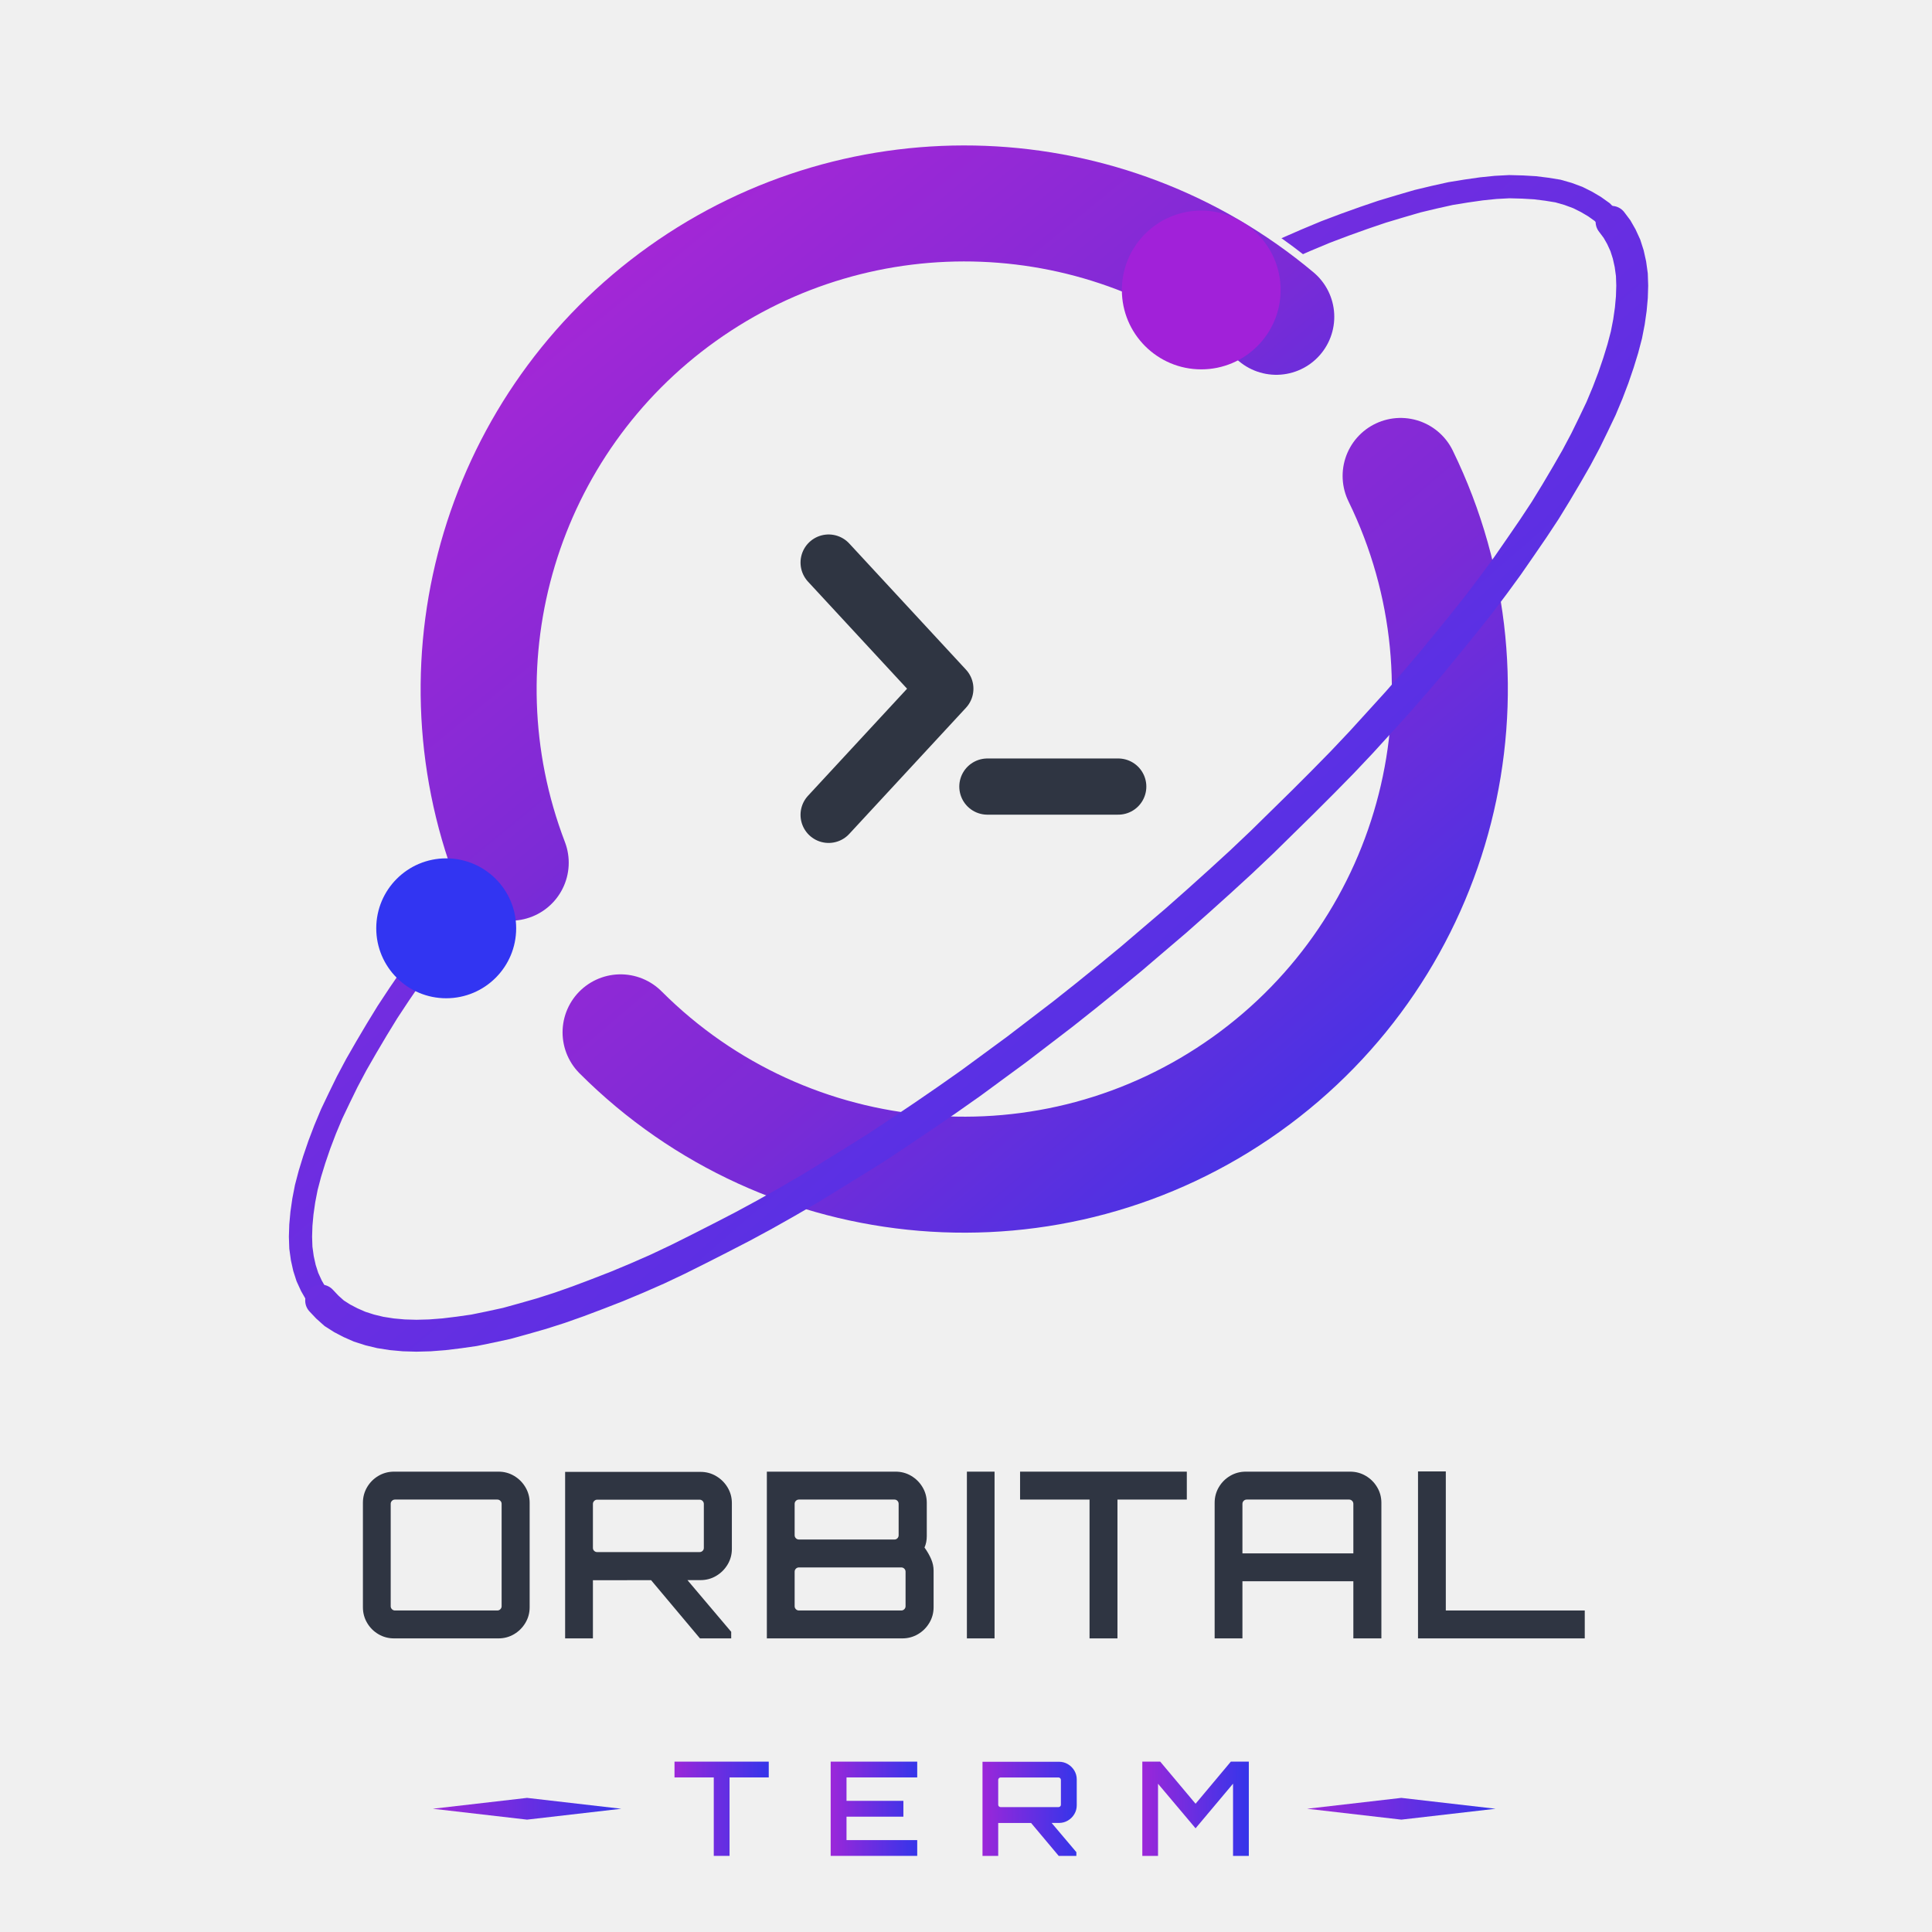
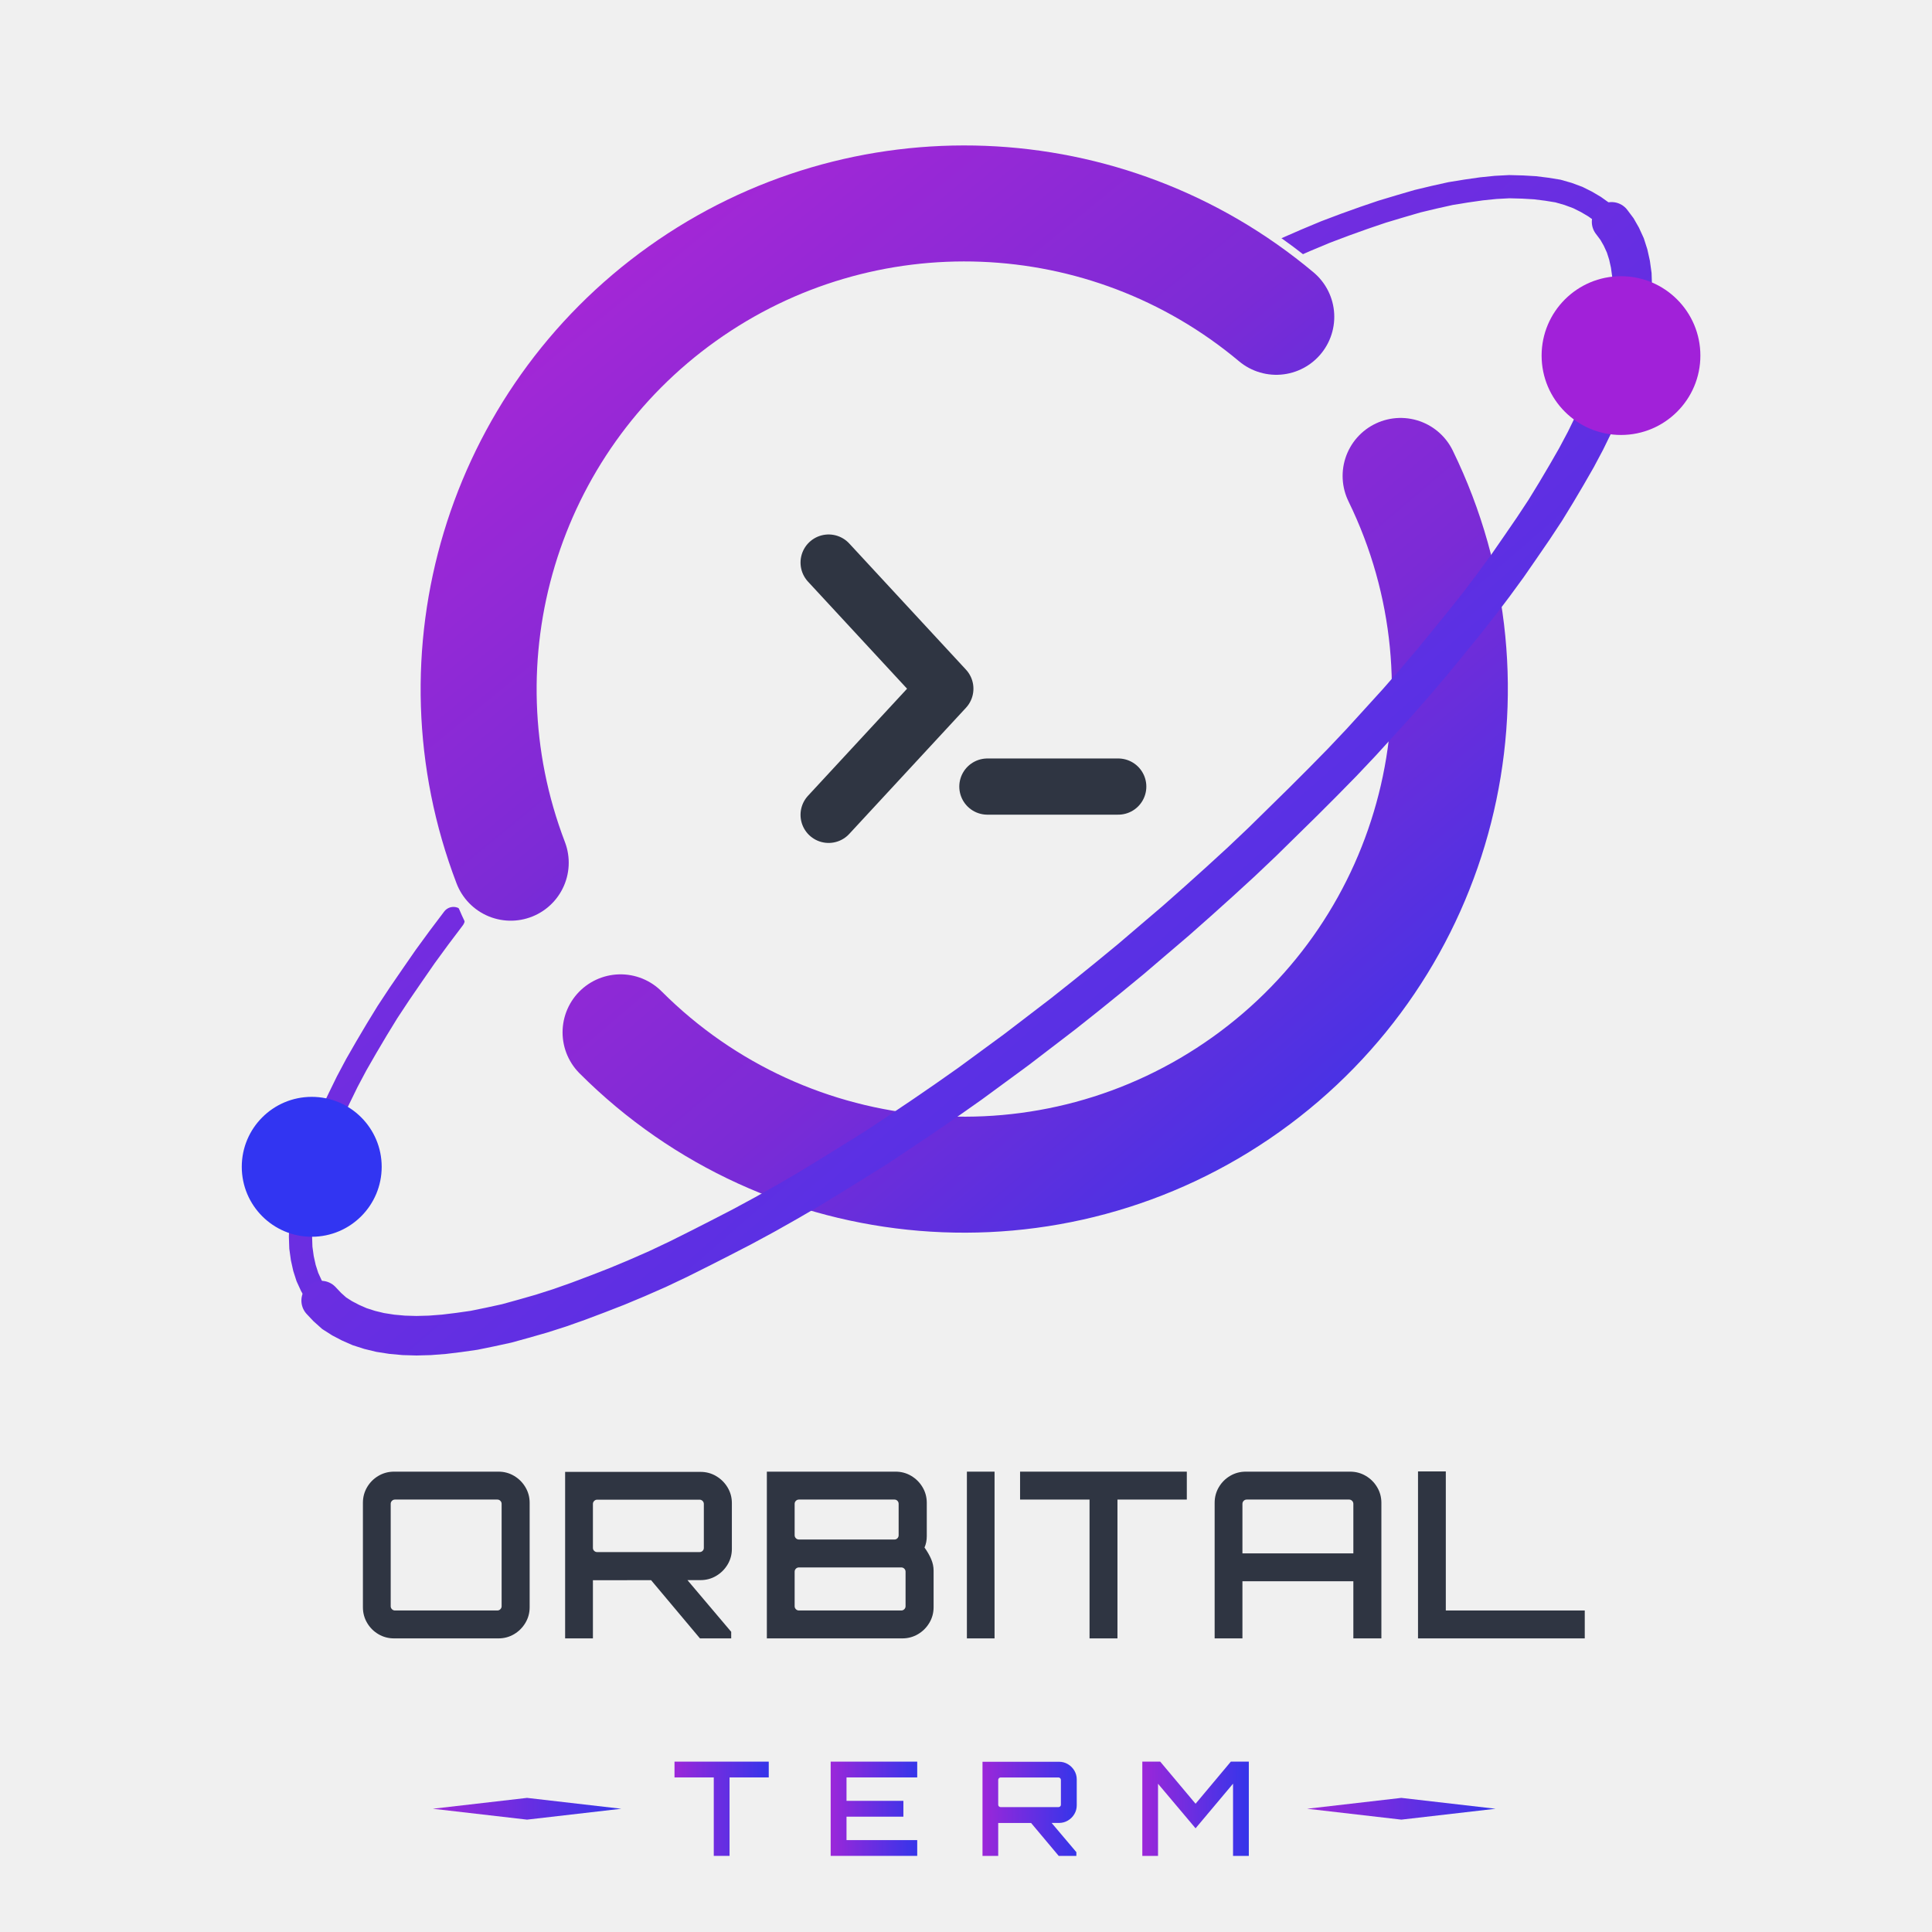
<svg xmlns="http://www.w3.org/2000/svg" viewBox="0 0 533 533" width="533" height="533">
  <defs>
    <linearGradient id="otRing" x1="0" y1="0" x2="1" y2="1">
      <stop offset="0" stop-color="#b026d6" />
      <stop offset="0.55" stop-color="#7b2bd6" />
      <stop offset="1" stop-color="#3535ea" />
    </linearGradient>
    <linearGradient id="otOrbit" x1="0" y1="0" x2="1" y2="1">
      <stop offset="0" stop-color="#9b27d9" />
      <stop offset="1" stop-color="#3535ea" />
    </linearGradient>
    <linearGradient id="otTerm" x1="0" y1="0" x2="1" y2="0">
      <stop offset="0" stop-color="#9b27d9" />
      <stop offset="1" stop-color="#3535ea" />
    </linearGradient>
    <mask id="pm">
      <rect width="533" height="533" fill="white" />
      <circle cx="266" cy="190" r="152.0" fill="black" />
    </mask>
  </defs>
  <g mask="url(#pm)">
    <path d="M88.6 358.8 L87.1 356.8 L85.9 354.7 L84.8 352.3 L84.0 349.8 L83.4 347.1 L83.0 344.2 L82.9 341.2 L83.0 338.0 L83.3 334.7 L83.8 331.2 L84.5 327.6 L85.5 323.8 L86.7 319.9 L88.1 315.8 L89.7 311.6 L91.5 307.3 L93.6 302.9 L95.8 298.4 L98.3 293.7 L101.0 289.0 L103.9 284.1 L106.9 279.2 L110.2 274.2 L113.7 269.1 L117.3 263.9 L121.1 258.7 L125.1 253.4 M331.4 80.0 L337.3 76.9 L343.2 74.0 L349.0 71.3 L354.7 68.7 L360.2 66.3 L365.7 64.0 L371.0 62.0 L376.3 60.1 L381.3 58.4 L386.3 56.9 L391.1 55.5 L395.7 54.4 L400.2 53.4 L404.5 52.7 L408.7 52.1 L412.6 51.7 L416.4 51.5 L420.1 51.6 L423.5 51.8 L426.7 52.2 L429.8 52.7 L432.6 53.5 L435.3 54.5 L437.7 55.7 L439.9 57.0 L442.0 58.5 L443.8 60.3" fill="none" stroke="url(#otOrbit)" stroke-width="6.4" stroke-linecap="round" />
  </g>
  <path d="M386.4 131.3 A134 134 0 0 1 171.2 284.8" fill="none" stroke="url(#otRing)" stroke-width="32" stroke-linecap="round" />
  <path d="M140.9 238.0 A134 134 0 0 1 352.1 87.4" fill="none" stroke="url(#otRing)" stroke-width="32" stroke-linecap="round" />
  <g fill="none" stroke="#2f3542" stroke-width="15.5" stroke-linecap="round" stroke-linejoin="round">
    <path d="M228.6 155.2 L260.8 190.0 L228.6 224.8" />
    <path d="M272.4 217.0 L308.5 217.0" />
  </g>
-   <path d="M444.6 61.2 L446.1 63.2 L447.3 65.3 L448.4 67.7 L449.2 70.2 L449.8 72.9 L450.2 75.8 L450.3 78.8 L450.2 82.0 L449.9 85.3 L449.4 88.8 L448.7 92.4 L447.7 96.2 L446.5 100.1 L445.1 104.2 L443.5 108.4 L441.7 112.7 L439.6 117.1 L437.4 121.6 L434.9 126.3 L432.2 131.0 L429.3 135.9 L426.3 140.8 L423.0 145.8 L419.5 150.9 L415.9 156.1 L412.1 161.3 L408.1 166.6 L403.9 171.9 L399.5 177.3 L395.0 182.8 L390.4 188.2 L385.6 193.7 L380.6 199.2 L375.5 204.8 L370.3 210.3 L364.9 215.8 L359.4 221.3 L353.8 226.8 L348.2 232.3 L342.4 237.8 L336.5 243.2 L330.5 248.6 L324.4 254.0 L318.3 259.2 L312.1 264.5 L305.9 269.6 L299.6 274.7 L293.3 279.7 L286.9 284.6 L280.5 289.5 L274.1 294.2 L267.7 298.9 L261.3 303.4 L254.9 307.8 L248.5 312.1 L242.2 316.3 L235.8 320.3 L229.5 324.2 L223.3 328.0 L217.1 331.6 L210.9 335.1 L204.8 338.4 L198.8 341.5 L192.9 344.5 L187.1 347.4 L181.4 350.1 L175.7 352.6 L170.2 354.9 L164.8 357.0 L159.5 359.0 L154.4 360.8 L149.4 362.4 L144.5 363.8 L139.8 365.1 L135.2 366.1 L130.8 367.0 L126.6 367.6 L122.5 368.1 L118.6 368.4 L114.9 368.5 L111.4 368.4 L108.1 368.1 L104.9 367.6 L102.0 366.9 L99.2 366.0 L96.7 364.9 L94.4 363.7 L92.2 362.3 L90.3 360.6 L88.6 358.8" fill="none" stroke="url(#otOrbit)" stroke-width="8.8" stroke-linecap="round" />
-   <circle cx="331.4" cy="80.0" r="21.9" fill="#A121D9" />
-   <circle cx="123.1" cy="256.1" r="19.3" fill="#3235F2" />
+   <path d="M444.6 61.2 L446.1 63.2 L447.3 65.3 L448.4 67.7 L449.2 70.2 L449.8 72.9 L450.2 75.8 L450.3 78.8 L450.2 82.0 L449.9 85.3 L449.4 88.8 L448.7 92.4 L447.7 96.2 L446.5 100.1 L445.1 104.2 L443.5 108.4 L441.7 112.7 L439.6 117.1 L437.4 121.6 L434.9 126.3 L432.2 131.0 L429.3 135.9 L426.3 140.8 L423.0 145.8 L419.5 150.9 L415.9 156.1 L412.1 161.3 L408.1 166.6 L403.9 171.9 L399.5 177.3 L395.0 182.8 L390.4 188.2 L385.6 193.7 L380.6 199.2 L375.5 204.8 L370.3 210.3 L364.9 215.8 L359.4 221.3 L353.8 226.8 L348.2 232.3 L342.4 237.8 L336.5 243.2 L330.5 248.6 L324.4 254.0 L318.3 259.2 L312.1 264.5 L305.9 269.6 L299.6 274.7 L293.3 279.7 L286.9 284.6 L280.5 289.5 L274.1 294.2 L267.7 298.9 L261.3 303.4 L254.9 307.8 L248.5 312.1 L242.2 316.3 L235.8 320.3 L229.5 324.2 L223.3 328.0 L217.1 331.6 L210.9 335.1 L204.8 338.4 L198.8 341.5 L192.9 344.5 L187.1 347.4 L181.4 350.1 L175.7 352.6 L170.2 354.9 L164.8 357.0 L159.5 359.0 L154.4 360.8 L149.4 362.4 L144.5 363.8 L139.8 365.1 L135.2 366.1 L130.8 367.0 L126.6 367.6 L122.5 368.1 L118.6 368.4 L114.9 368.5 L111.4 368.4 L108.1 368.1 L104.9 367.6 L102.0 366.9 L99.2 366.0 L96.7 364.9 L94.4 363.7 L92.2 362.3 L90.3 360.6 L88.6 358.8" fill="none" stroke="url(#otOrbit)" stroke-width="10.9" stroke-linecap="round" />
+   <circle cx="447.2" cy="98.1" r="21.9" fill="#A121D9" />
+   <circle cx="86.0" cy="321.9" r="19.3" fill="#3235F2" />
  <g fill="#2f3542">
    <path transform="translate(96.67,452.00) scale(0.06389,-0.06389)" d="M188.757 0Q151.804 0 121.01 18.108Q90.216 36.216 72.108 67.01Q54 97.804 54 134.757V585.243Q54 622.196 72.108 652.99Q90.216 683.784 121.01 701.892Q151.804 720 188.757 720H639.243Q675.998 720 706.627 701.892Q737.257 683.784 755.628 652.99Q774 622.196 774 585.243V134.757Q774 97.804 755.628 67.01Q737.257 36.216 706.627 18.108Q675.998 0 639.243 0ZM192.446 120.528H634.5Q642.067 120.528 647.506 125.967Q652.945 131.406 652.945 138.973V581.027Q652.945 588.594 647.506 594.033Q642.067 599.472 634.5 599.472H192.446Q184.879 599.472 179.44 594.033Q174.001 588.594 174.001 581.027V138.973Q174.001 131.406 179.44 125.967Q184.879 120.528 192.446 120.528Z" />
    <path transform="translate(152.33,452.00) scale(0.06389,-0.06389)" d="M638.175 0 416.878 263.662H574.001L773.108 28.406V0ZM56 0V719H640.716Q677.669 719 708.463 700.655Q739.257 682.311 757.628 651.621Q776 620.932 776 584.243V386.419Q776 349.73 757.628 319.04Q739.257 288.351 708.463 270.006Q677.669 251.662 640.716 251.662L176.001 251.135V0ZM194.446 372.663H636.5Q644.067 372.663 649.506 377.865Q654.945 383.068 654.945 390.635V580.554Q654.945 588.121 649.506 593.56Q644.067 598.999 636.5 598.999H194.446Q186.879 598.999 181.44 593.56Q176.001 588.121 176.001 580.554V390.635Q176.001 383.068 181.44 377.865Q186.879 372.663 194.446 372.663Z" />
    <path transform="translate(207.79,452.00) scale(0.06389,-0.06389)" d="M59 0V720H614.824Q651.579 720 682.208 701.892Q712.838 683.784 731.209 652.99Q749.581 622.196 749.581 585.243V441.73Q749.581 428.257 747.135 415.811Q744.689 403.365 739.743 392.419Q758.054 366.797 768.527 342.27Q779 317.743 779 292.743V134.757Q779 97.804 760.628 67.01Q742.257 36.216 711.463 18.108Q680.669 0 643.716 0H59ZM197.446 120.528H639.5Q647.067 120.528 652.506 125.967Q657.945 131.406 657.945 138.973V288Q657.945 295.567 652.506 301.006Q647.067 306.445 639.5 306.445H197.446Q189.879 306.445 184.44 301.006Q179.001 295.567 179.001 288V138.973Q179.001 131.406 184.44 125.967Q189.879 120.528 197.446 120.528ZM197.446 426.973H610.081Q617.648 426.973 622.851 432.412Q628.053 437.852 628.053 445.419V581.027Q628.053 588.594 622.851 594.033Q617.648 599.472 610.081 599.472H197.446Q189.879 599.472 184.44 594.033Q179.001 588.594 179.001 581.027V445.419Q179.001 437.852 184.44 432.412Q189.879 426.973 197.446 426.973Z" />
    <path transform="translate(263.71,452.00) scale(0.06389,-0.06389)" d="M47.554 0V720H166.973V0Z" />
    <path transform="translate(280.14,452.00) scale(0.06389,-0.06389)" d="M319.973 0V599.472H20V720H740V599.472H440.5V0Z" />
    <path transform="translate(331.39,452.00) scale(0.06389,-0.06389)" d="M58 0V585.243Q58 622.196 76.108 652.99Q94.216 683.784 125.01 701.892Q155.804 720 192.757 720H642.716Q679.669 720 710.463 701.892Q741.257 683.784 759.628 652.99Q778 622.196 778 585.243V0H656.945V246.662H178.001V0H58ZM178.001 367.19H656.945V581.027Q656.945 588.594 651.506 594.033Q646.067 599.472 638.5 599.472H196.446Q188.879 599.472 183.44 594.033Q178.001 588.594 178.001 581.027V367.19Z" />
    <path transform="translate(387.56,452.00) scale(0.06389,-0.06389)" d="M57 0V721H177.001V120.528H777V0Z" />
  </g>
  <g fill="url(#otTerm)">
    <path transform="translate(185.36,512.00) scale(0.03611,-0.03611)" d="M319.973 0V599.472H20V720H740V599.472H440.5V0Z" />
    <path transform="translate(227.07,512.00) scale(0.03611,-0.03611)" d="M58 0V720H719.216V599.472H179.055V420.5H613.595V299.5H179.055V120.528H719.216V0Z" />
    <path transform="translate(269.03,512.00) scale(0.03611,-0.03611)" d="M638.175 0 416.878 263.662H574.001L773.108 28.406V0ZM56 0V719H640.716Q677.669 719 708.463 700.655Q739.257 682.311 757.628 651.621Q776 620.932 776 584.243V386.419Q776 349.73 757.628 319.04Q739.257 288.351 708.463 270.006Q677.669 251.662 640.716 251.662L176.001 251.135V0ZM194.446 372.663H636.5Q644.067 372.663 649.506 377.865Q654.945 383.068 654.945 390.635V580.554Q654.945 588.121 649.506 593.56Q644.067 598.999 636.5 598.999H194.446Q186.879 598.999 181.44 593.56Q176.001 588.121 176.001 580.554V390.635Q176.001 383.068 181.44 377.865Q186.879 372.663 194.446 372.663Z" />
    <path transform="translate(313.12,512.00) scale(0.03611,-0.03611)" d="M56 0V720H192.825L462.838 398.258L732.324 720H869.676V0H749.148V551.579L462.838 210.648L176.001 551.052V0Z" />
  </g>
  <path d="M119.4 499 L145.4 496 L171.4 499 L145.4 502 Z" fill="url(#otTerm)" />
  <path d="M360.6 499 L386.6 496 L412.6 499 L386.6 502 Z" fill="url(#otTerm)" />
</svg>
